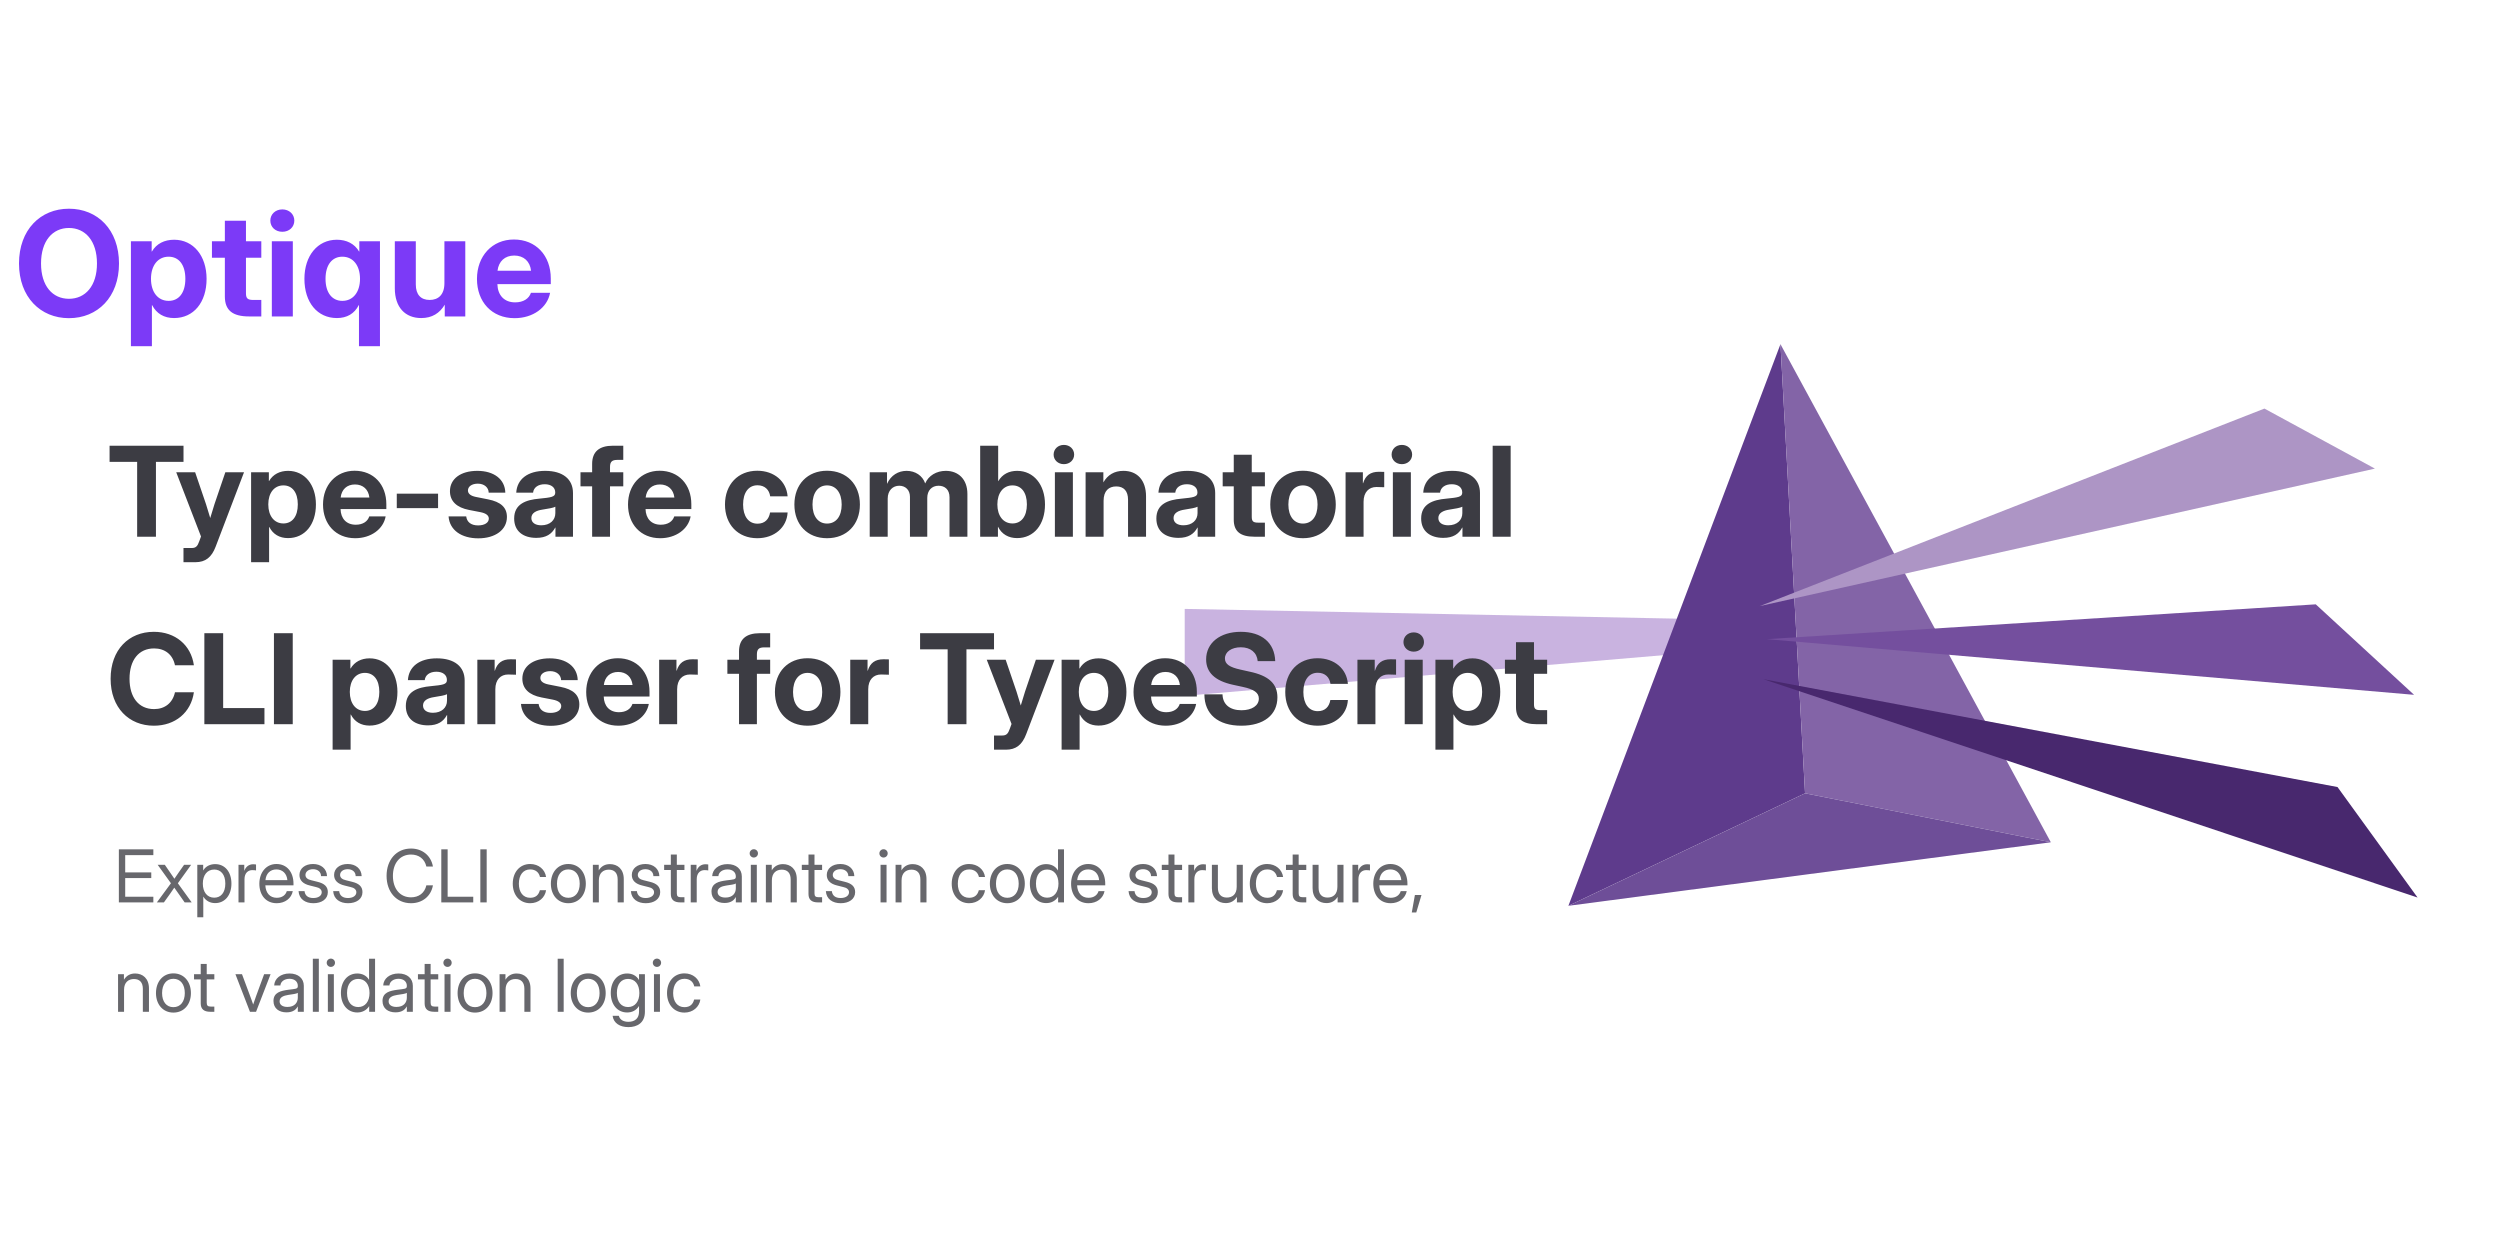
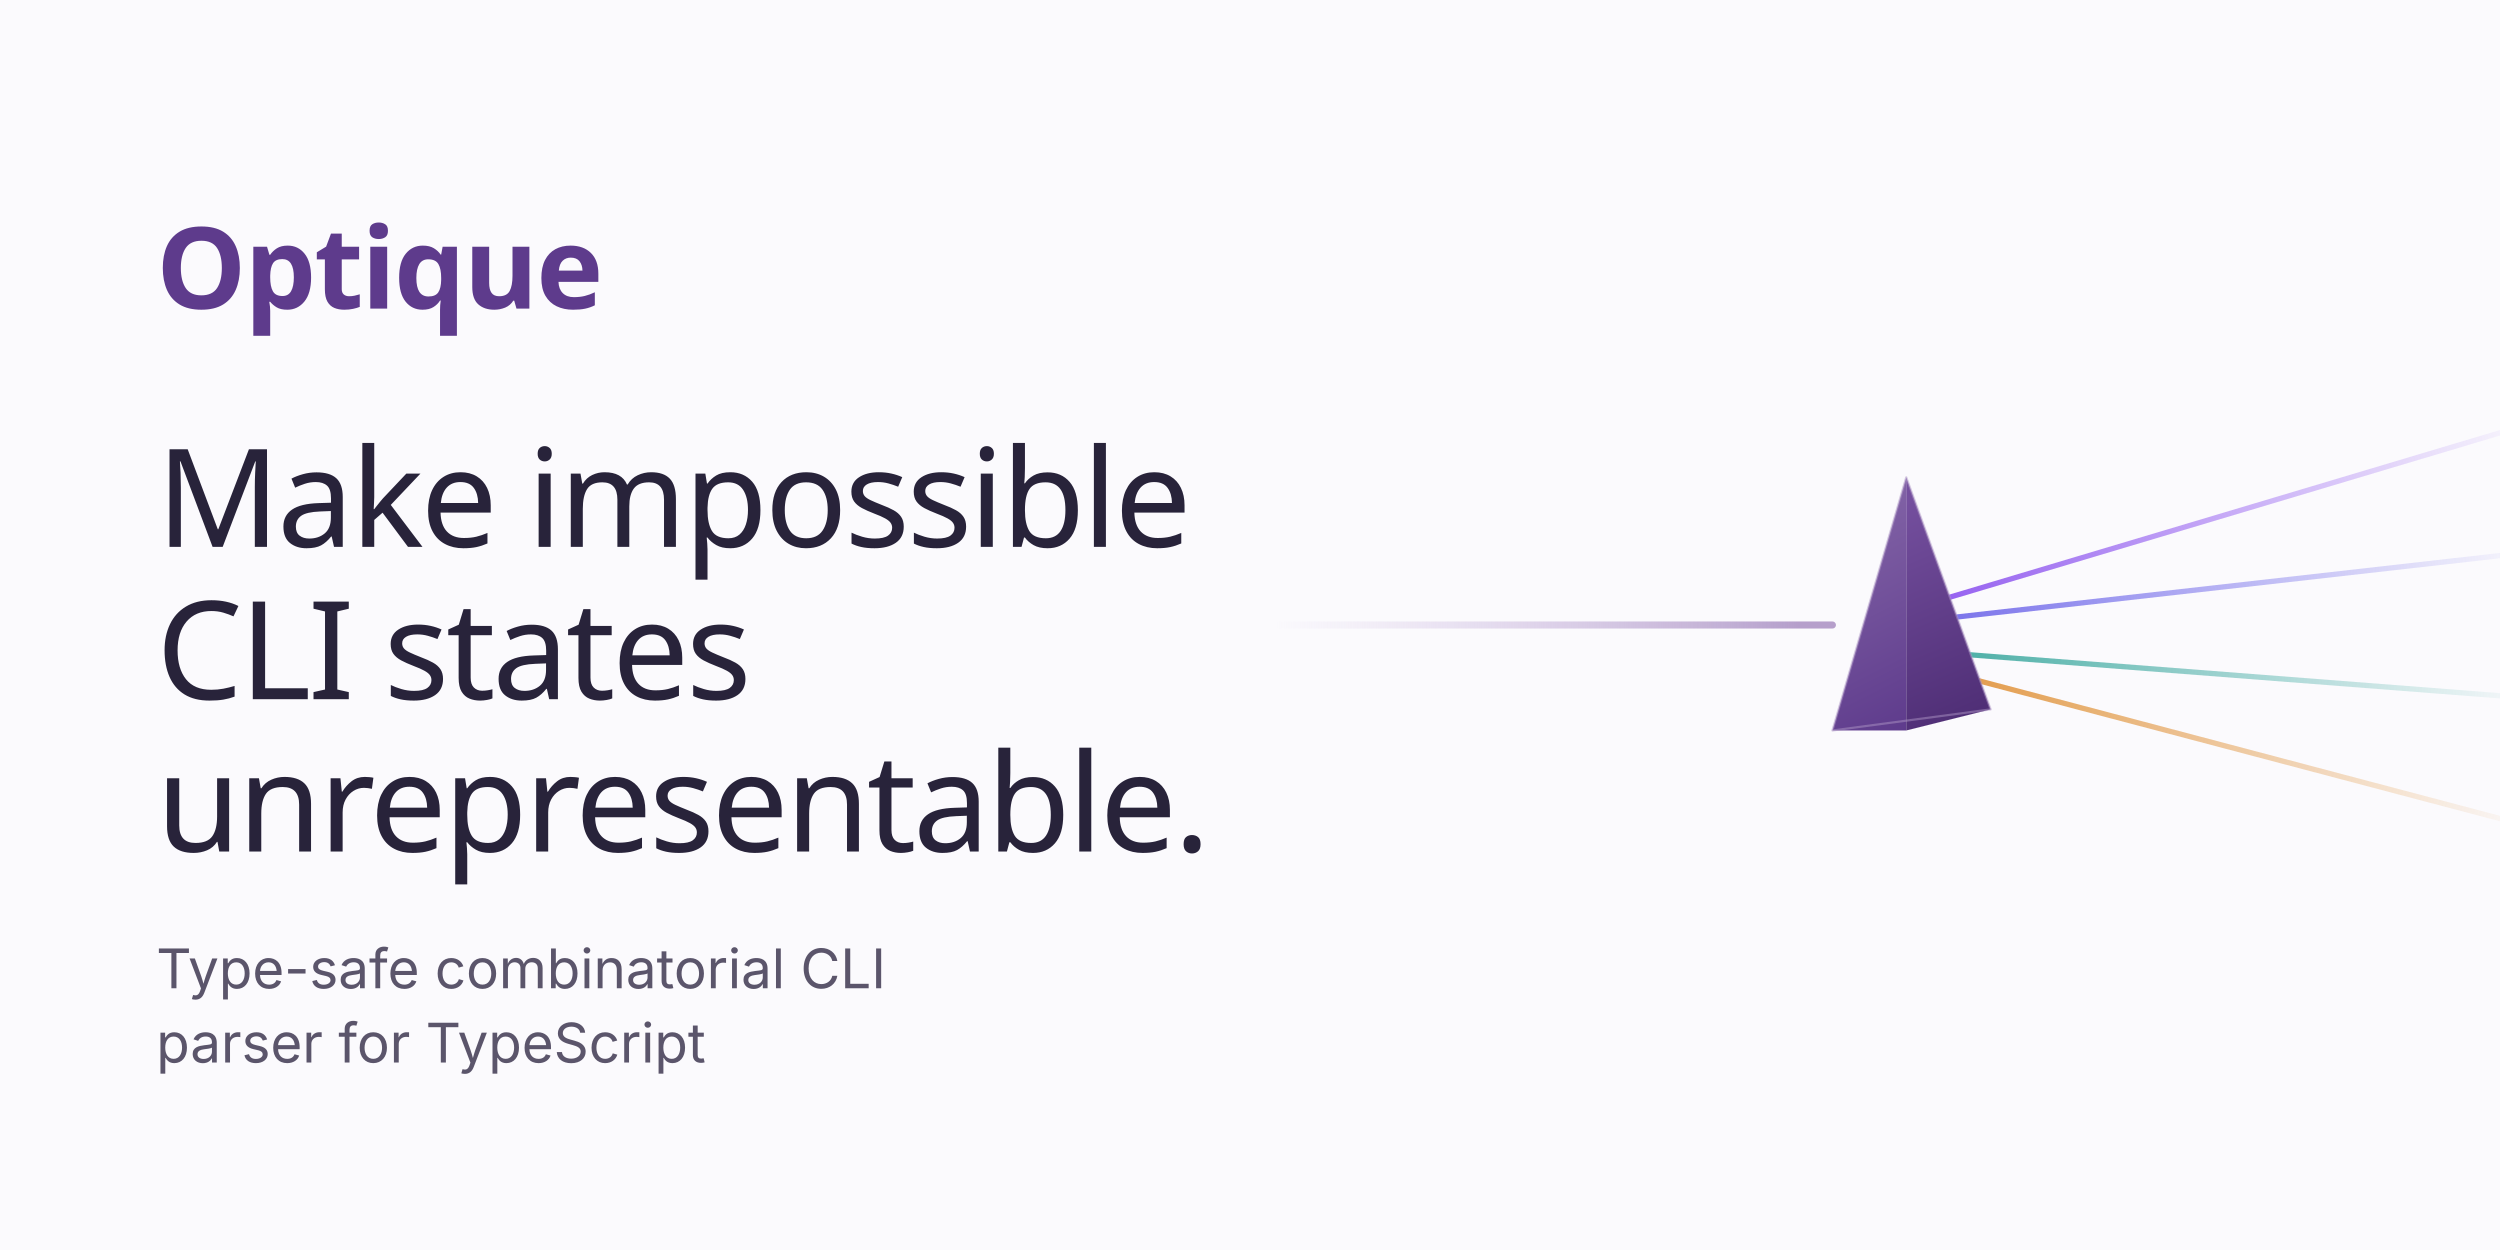
- <svg xmlns="http://www.w3.org/2000/svg" width="1280" height="640" viewBox="0 0 338.667 169.333" version="1.1" id="svg1">
-   <defs id="defs1" />
-   <g id="layer1">
-     <g id="g1" transform="matrix(0.3619381,0,0,0.3619381,165.1808,59.36319)">
-       <path style="fill:#c9b3e0;fill-opacity:1;stroke-width:0.265" d="M -12.965,63.887 176.233,67.632 172.162,80.698 -12.965,96.41 Z" id="path1" />
-       <path style="fill:#5e3b8c;fill-opacity:1;stroke-width:0.265" d="M 210.014,-35.19 130.643,175.012 219.217,132.904 Z" id="path2" />
-       <path style="fill:#8364a7;fill-opacity:1;stroke-width:0.265" d="m 210.014,-35.19 9.204,168.094 91.994,18.333 z" id="path3" />
-       <path style="fill:#6e4e98;fill-opacity:1;stroke-width:0.265" d="m 219.217,132.904 -88.574,42.108 180.568,-23.775 z" id="path4" />
-       <path style="fill:#ad95c5;fill-opacity:1;stroke-width:0.265" d="M 202.284,62.828 391.156,-11.092 432.512,11.377 Z" id="path5" />
-       <path style="fill:#744f9e;fill-opacity:1;stroke-width:0.265" d="M 204.889,75.203 410.369,62.177 447.166,96.044 Z" id="path6" />
-       <path style="fill:#48286e;fill-opacity:1;stroke-width:0.265" d="m 203.587,90.182 214.923,40.379 29.959,41.356 z" id="path7" />
-     </g>
-     <text xml:space="preserve" style="font-weight:300;font-size:19.756px;line-height:1.5;font-family:'Noto Sans';-inkscape-font-specification:'Noto Sans Light';text-align:center;letter-spacing:0px;writing-mode:lr-tb;direction:ltr;text-anchor:middle;fill:#5e3b8c;fill-opacity:1;fill-rule:evenodd;stroke-width:0.25" x="51.395" y="42.868" id="text1">
-       <tspan id="tspan1" style="font-style:normal;font-variant:normal;font-weight:bold;font-stretch:normal;font-size:19.756px;font-family:'Inter Display';-inkscape-font-specification:'Inter Display Bold';fill:#7c3af7;fill-opacity:1;stroke-width:0.25" x="51.395" y="42.868">Optique</tspan>
-     </text>
-     <text xml:space="preserve" style="font-style:normal;font-variant:normal;font-weight:bold;font-stretch:normal;font-size:16.933px;line-height:1.5;font-family:'Inter Display';-inkscape-font-specification:'Inter Display Bold';text-align:start;letter-spacing:0px;writing-mode:lr-tb;direction:ltr;text-anchor:start;fill:#3c3c43;fill-opacity:1;fill-rule:evenodd;stroke-width:0.25" x="14.467" y="72.707" id="text2">
-       <tspan id="tspan2" style="font-size:16.933px;text-align:start;text-anchor:start;fill:#3c3c43;fill-opacity:1;stroke-width:0.25" x="14.467" y="72.707">Type-safe combinatorial</tspan>
-       <tspan style="font-size:16.933px;text-align:start;text-anchor:start;fill:#3c3c43;fill-opacity:1;stroke-width:0.25" x="14.467" y="98.107" id="tspan3">CLI parser for TypeScript</tspan>
-     </text>
-     <text xml:space="preserve" style="font-style:normal;font-variant:normal;font-weight:bold;font-stretch:normal;font-size:9.878px;line-height:1.5;font-family:'Inter Display';-inkscape-font-specification:'Inter Display Bold';text-align:start;letter-spacing:0px;writing-mode:lr-tb;direction:ltr;text-anchor:start;fill:#3c3c43;fill-opacity:1;fill-rule:evenodd;stroke-width:0.25" x="15.383" y="122.246" id="text4">
-       <tspan id="tspan4" style="font-style:normal;font-variant:normal;font-weight:normal;font-stretch:normal;font-size:9.878px;font-family:'Inter Display';-inkscape-font-specification:'Inter Display';fill:#67676c;fill-opacity:1;stroke-width:0.25" x="15.383" y="122.246">Express CLI constraints in code structure,</tspan>
-       <tspan style="font-style:normal;font-variant:normal;font-weight:normal;font-stretch:normal;font-size:9.878px;font-family:'Inter Display';-inkscape-font-specification:'Inter Display';fill:#67676c;fill-opacity:1;stroke-width:0.25" x="15.383" y="137.063" id="tspan5">not validation logic</tspan>
-     </text>
+ <svg xmlns="http://www.w3.org/2000/svg" width="1280" height="640" viewBox="0 0 1280 640">
+   <defs>
+     <linearGradient id="og-beam" x1="0" y1="180" x2="300" y2="180" gradientUnits="userSpaceOnUse">
+       <stop offset="0" stop-color="#c9b3e0" stop-opacity="0" />
+       <stop offset="1" stop-color="#ad95c5" stop-opacity="0.9" />
+     </linearGradient>
+     <linearGradient id="og-ray1" x1="360" y1="180" x2="720" y2="70" gradientUnits="userSpaceOnUse">
+       <stop offset="0" stop-color="#7c3aed" stop-opacity="0.85" />
+       <stop offset="1" stop-color="#7c3aed" stop-opacity="0" />
+     </linearGradient>
+     <linearGradient id="og-ray2" x1="360" y1="180" x2="720" y2="140" gradientUnits="userSpaceOnUse">
+       <stop offset="0" stop-color="#4f46e5" stop-opacity="0.8" />
+       <stop offset="1" stop-color="#4f46e5" stop-opacity="0" />
+     </linearGradient>
+     <linearGradient id="og-ray3" x1="360" y1="180" x2="720" y2="220" gradientUnits="userSpaceOnUse">
+       <stop offset="0" stop-color="#0d9488" stop-opacity="0.8" />
+       <stop offset="1" stop-color="#0d9488" stop-opacity="0" />
+     </linearGradient>
+     <linearGradient id="og-ray4" x1="360" y1="180" x2="720" y2="290" gradientUnits="userSpaceOnUse">
+       <stop offset="0" stop-color="#d97706" stop-opacity="0.8" />
+       <stop offset="1" stop-color="#d97706" stop-opacity="0" />
+     </linearGradient>
+     <linearGradient id="og-facel" x1="300" y1="120" x2="360" y2="240" gradientUnits="userSpaceOnUse">
+       <stop offset="0" stop-color="#8364a7" />
+       <stop offset="1" stop-color="#5e3b8c" />
+     </linearGradient>
+     <linearGradient id="og-facer" x1="360" y1="110" x2="420" y2="250" gradientUnits="userSpaceOnUse">
+       <stop offset="0" stop-color="#744f9e" />
+       <stop offset="1" stop-color="#48286e" />
+     </linearGradient>
+   </defs>
+   <rect width="1280" height="640" fill="#fbfafd" />
+   <g transform="translate(652 158) scale(0.9)">
+     <path d="M0 180 H318" stroke="url(#og-beam)" stroke-width="4" stroke-linecap="round" />
+     <path d="M372 168 L720 64" stroke="url(#og-ray1)" stroke-width="3" stroke-linecap="round" />
+     <path d="M384 176 L720 138" stroke="url(#og-ray2)" stroke-width="3" stroke-linecap="round" />
+     <path d="M384 196 L720 222" stroke="url(#og-ray3)" stroke-width="3" stroke-linecap="round" />
+     <path d="M372 204 L720 296" stroke="url(#og-ray4)" stroke-width="3" stroke-linecap="round" />
+     <path d="M360 96 L318 240 L360 240 Z" fill="url(#og-facel)" />
+     <path d="M360 96 L360 240 L408 228 Z" fill="url(#og-facer)" />
+     <path d="M360 96 L318 240 L408 228 Z" fill="none" stroke="#ad95c5" stroke-opacity="0.5" stroke-width="1.25" stroke-linejoin="round" />
  </g>
+   <text x="80" y="158" font-family="'Space Grotesk',sans-serif" font-weight="700" font-size="58" letter-spacing="-1" fill="#5e3b8c">Optique</text>
+   <text font-family="'Space Grotesk SemiBold','Space Grotesk',sans-serif" font-size="70" letter-spacing="-1.6" fill="#28233a">
+     <tspan x="80" y="280">Make impossible</tspan>
+     <tspan x="80" y="358">CLI states</tspan>
+     <tspan x="80" y="436">unrepresentable.</tspan>
+   </text>
+   <text font-family="'Inter','Inter Display',sans-serif" font-weight="400" font-size="28" fill="#5b556b">
+     <tspan x="80" y="506">Type-safe combinatorial CLI</tspan>
+     <tspan x="80" y="544">parser for TypeScript</tspan>
+   </text>
</svg>
